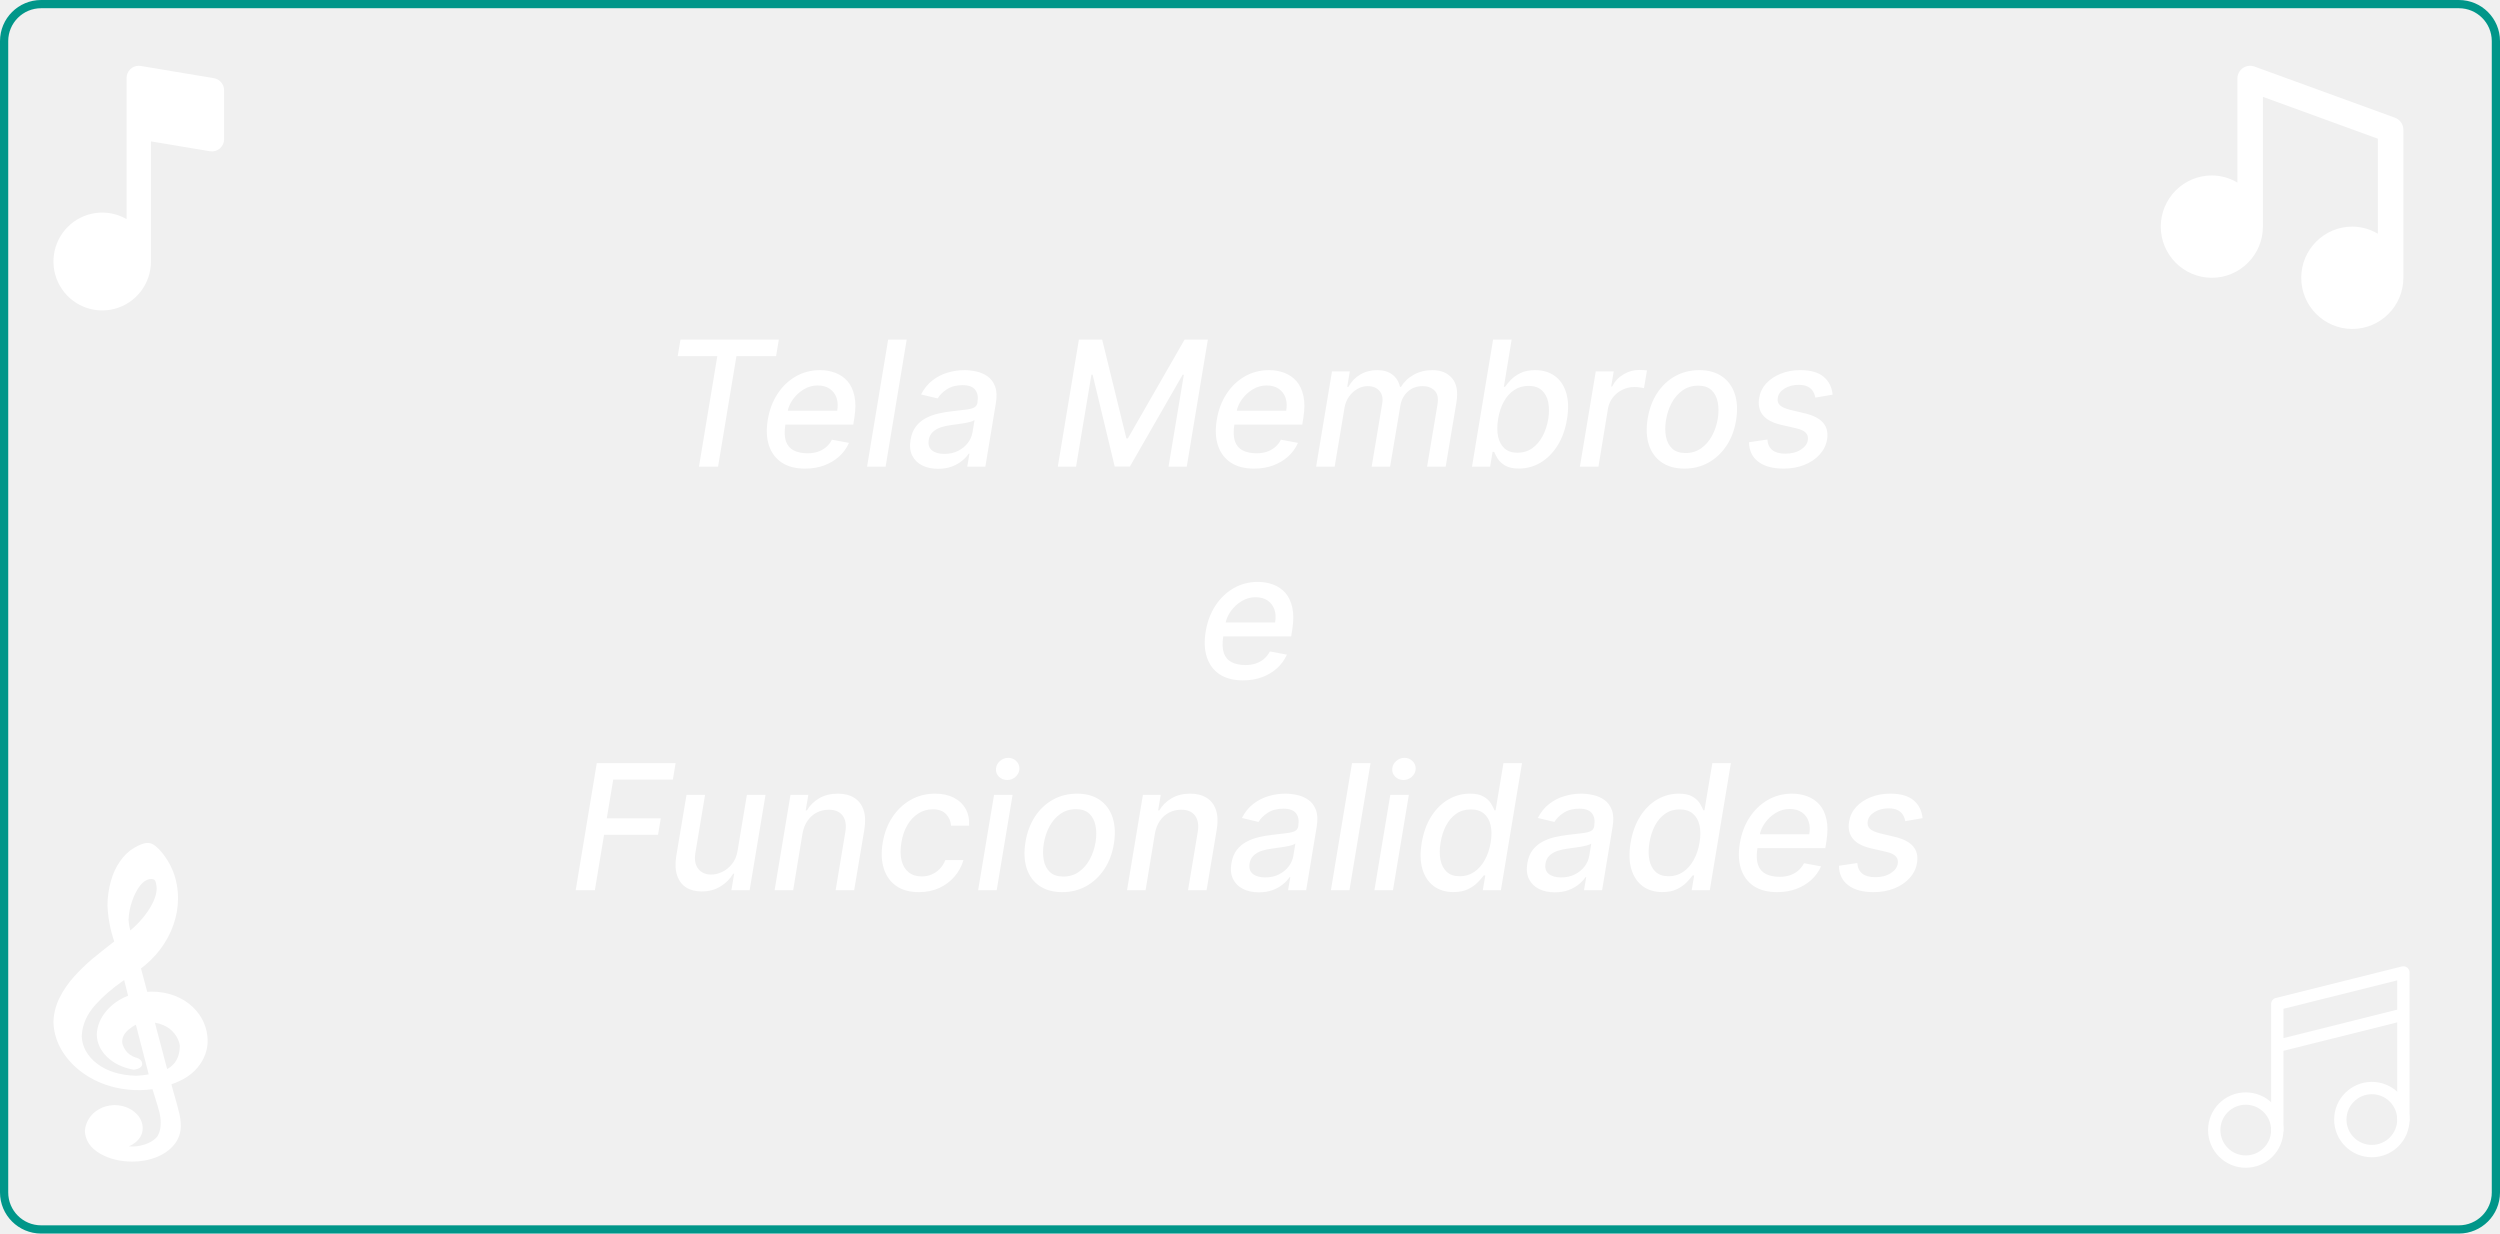
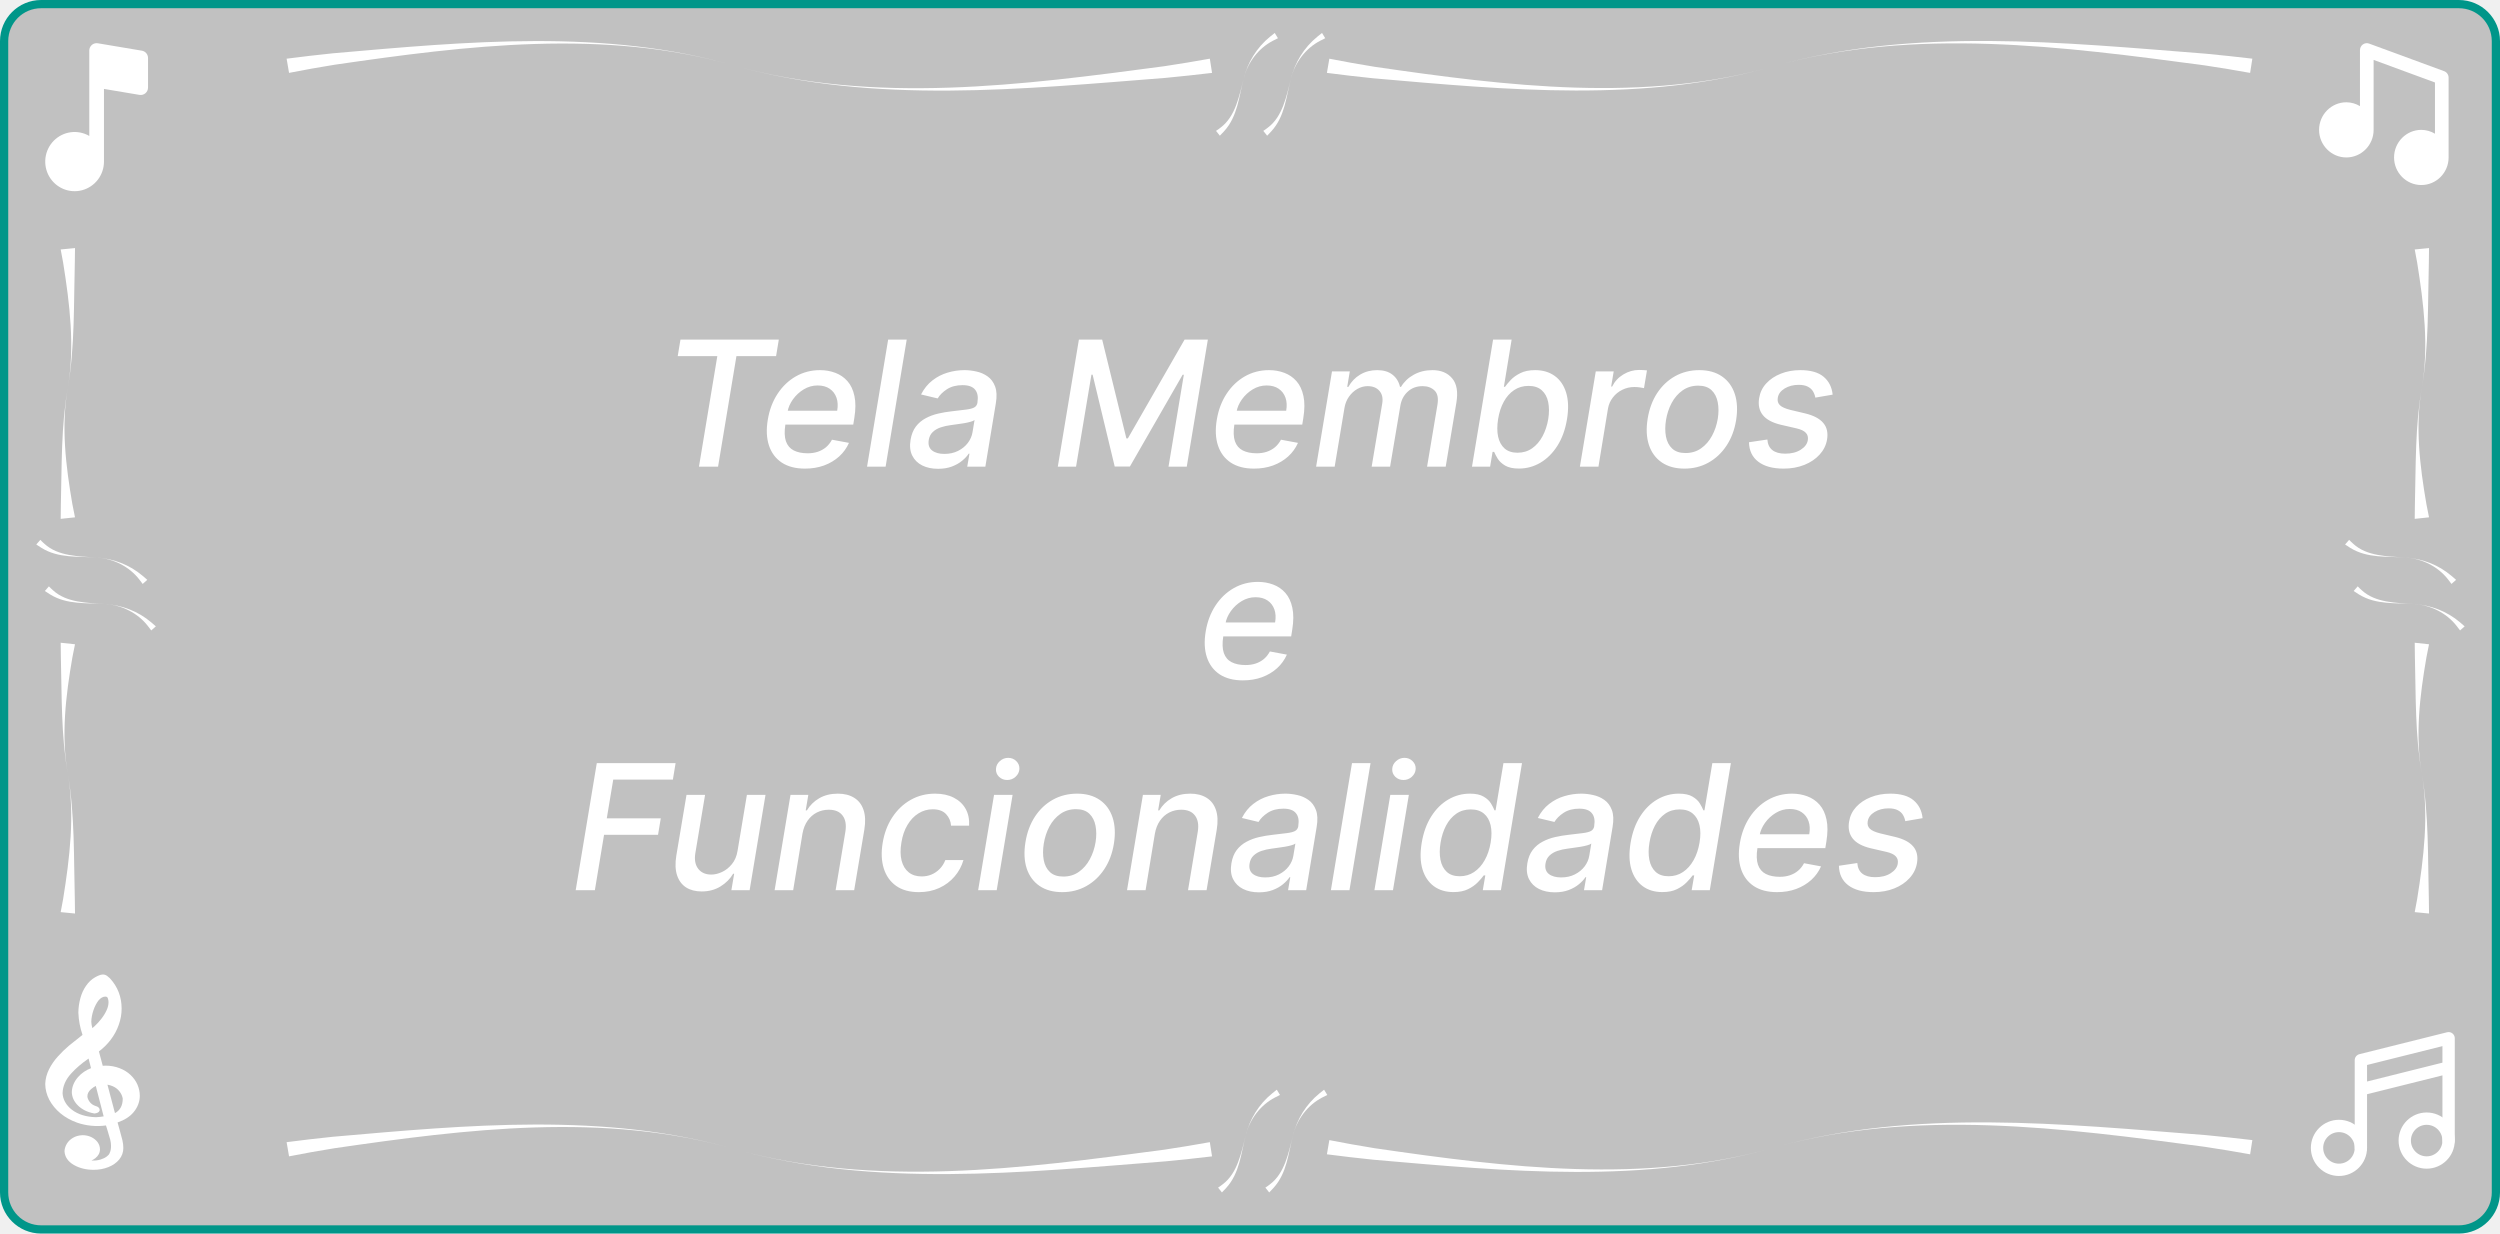
<svg xmlns="http://www.w3.org/2000/svg" width="1216" height="600" viewBox="0 0 1216 600" fill="none">
-   <rect x="2" y="2" width="1212" height="596" rx="18" stroke="#009689" stroke-width="4" />
+   <rect x="2" y="2" width="1212" height="596" rx="18" fill="#050505" fill-opacity="0.2" stroke="#009689" stroke-width="4" />
  <path d="M329.646 173.211L330.975 165.182H378.817L377.489 173.211H358.201L349.266 227H339.97L348.904 173.211H329.646ZM391.54 227.936C386.992 227.936 383.229 226.96 380.251 225.008C377.293 223.036 375.22 220.269 374.033 216.707C372.846 213.125 372.655 208.929 373.459 204.12C374.244 199.371 375.824 195.185 378.198 191.563C380.573 187.941 383.531 185.114 387.073 183.081C390.635 181.049 394.569 180.033 398.875 180.033C401.491 180.033 403.956 180.465 406.27 181.331C408.604 182.196 410.587 183.554 412.217 185.406C413.847 187.257 414.973 189.662 415.597 192.62C416.241 195.558 416.221 199.129 415.537 203.335L415.024 206.535H378.138L379.195 199.773H407.206C407.629 197.399 407.518 195.296 406.874 193.465C406.23 191.614 405.123 190.155 403.554 189.088C402.004 188.022 400.052 187.488 397.698 187.488C395.283 187.488 393.029 188.122 390.936 189.39C388.844 190.658 387.093 192.278 385.684 194.25C384.296 196.202 383.42 198.214 383.058 200.287L382.002 206.474C381.479 209.855 381.569 212.572 382.273 214.624C382.998 216.677 384.266 218.166 386.077 219.092C387.888 220.017 390.152 220.48 392.868 220.48C394.619 220.48 396.239 220.239 397.728 219.756C399.237 219.253 400.575 218.518 401.743 217.552C402.91 216.566 403.886 215.339 404.67 213.87L412.941 215.409C411.834 217.924 410.245 220.128 408.172 222.02C406.099 223.891 403.654 225.35 400.837 226.396C398.04 227.423 394.941 227.936 391.54 227.936ZM441.02 165.182L430.758 227H421.732L431.995 165.182H441.02ZM456.271 228.026C453.333 228.026 450.767 227.483 448.574 226.396C446.381 225.29 444.761 223.69 443.714 221.597C442.668 219.504 442.396 216.938 442.899 213.9C443.342 211.284 444.207 209.131 445.495 207.44C446.803 205.75 448.393 204.412 450.264 203.426C452.136 202.42 454.168 201.665 456.362 201.162C458.555 200.659 460.769 200.287 463.002 200.045C465.82 199.723 468.103 199.451 469.854 199.23C471.625 199.009 472.953 198.667 473.839 198.204C474.724 197.721 475.257 196.936 475.438 195.849V195.638C475.861 193.022 475.479 190.99 474.291 189.541C473.124 188.072 471.092 187.337 468.194 187.337C465.176 187.337 462.64 188.001 460.587 189.33C458.555 190.658 457.056 192.147 456.09 193.797L448 191.865C449.449 189.048 451.291 186.774 453.524 185.043C455.778 183.293 458.243 182.025 460.92 181.24C463.596 180.435 466.333 180.033 469.13 180.033C470.981 180.033 472.903 180.254 474.895 180.697C476.887 181.119 478.698 181.904 480.328 183.051C481.978 184.198 483.206 185.838 484.011 187.971C484.816 190.084 484.936 192.831 484.373 196.212L479.272 227H470.458L471.545 220.661H471.182C470.418 221.828 469.351 222.975 467.983 224.102C466.634 225.229 464.984 226.165 463.032 226.909C461.081 227.654 458.827 228.026 456.271 228.026ZM459.35 220.782C461.865 220.782 464.089 220.289 466.021 219.303C467.973 218.317 469.552 217.029 470.76 215.439C471.967 213.829 472.722 212.109 473.024 210.278L474.02 204.301C473.637 204.623 472.963 204.915 471.997 205.176C471.052 205.438 469.985 205.67 468.798 205.871C467.61 206.072 466.443 206.243 465.296 206.384C464.169 206.525 463.234 206.656 462.489 206.776C460.718 206.998 459.058 207.37 457.509 207.893C455.979 208.416 454.701 209.171 453.675 210.157C452.649 211.123 452.005 212.411 451.743 214.021C451.381 216.254 451.914 217.945 453.343 219.092C454.792 220.219 456.794 220.782 459.35 220.782ZM524.775 165.182H536.094L547.866 213.236H548.591L576.18 165.182H587.499L577.236 227H568.362L575.817 182.266H575.244L549.587 226.909H542.192L531.446 182.236H530.872L523.387 227H514.512L524.775 165.182ZM609.934 227.936C605.386 227.936 601.623 226.96 598.645 225.008C595.686 223.036 593.614 220.269 592.427 216.707C591.239 213.125 591.048 208.929 591.853 204.12C592.638 199.371 594.217 195.185 596.592 191.563C598.967 187.941 601.925 185.114 605.466 183.081C609.028 181.049 612.962 180.033 617.269 180.033C619.885 180.033 622.35 180.465 624.664 181.331C626.998 182.196 628.98 183.554 630.61 185.406C632.24 187.257 633.367 189.662 633.991 192.62C634.635 195.558 634.615 199.129 633.93 203.335L633.417 206.535H596.532L597.588 199.773H625.599C626.022 197.399 625.911 195.296 625.267 193.465C624.624 191.614 623.517 190.155 621.947 189.088C620.398 188.022 618.446 187.488 616.091 187.488C613.677 187.488 611.423 188.122 609.33 189.39C607.237 190.658 605.486 192.278 604.078 194.25C602.689 196.202 601.814 198.214 601.452 200.287L600.395 206.474C599.872 209.855 599.963 212.572 600.667 214.624C601.391 216.677 602.659 218.166 604.47 219.092C606.281 220.017 608.545 220.48 611.262 220.48C613.012 220.48 614.632 220.239 616.121 219.756C617.631 219.253 618.969 218.518 620.136 217.552C621.303 216.566 622.279 215.339 623.064 213.87L631.335 215.409C630.228 217.924 628.638 220.128 626.565 222.02C624.493 223.891 622.048 225.35 619.231 226.396C616.433 227.423 613.334 227.936 609.934 227.936ZM640.156 227L647.883 180.636H656.546L655.279 188.183H655.852C657.261 185.627 659.172 183.635 661.587 182.206C664.022 180.757 666.779 180.033 669.858 180.033C672.916 180.033 675.382 180.757 677.253 182.206C679.145 183.655 680.382 185.647 680.966 188.183H681.449C682.938 185.687 685.02 183.705 687.697 182.236C690.373 180.767 693.382 180.033 696.722 180.033C700.888 180.033 704.087 181.361 706.321 184.017C708.575 186.653 709.259 190.617 708.373 195.91L703.182 227H694.126L699.197 196.755C699.7 193.596 699.217 191.322 697.748 189.933C696.279 188.525 694.358 187.82 691.983 187.82C689.045 187.82 686.61 188.726 684.678 190.537C682.747 192.328 681.559 194.632 681.117 197.449L676.136 227H667.171L672.333 196.181C672.735 193.646 672.273 191.624 670.944 190.114C669.636 188.585 667.725 187.82 665.209 187.82C663.499 187.82 661.839 188.273 660.229 189.179C658.639 190.084 657.281 191.332 656.154 192.922C655.027 194.511 654.293 196.342 653.95 198.415L649.181 227H640.156ZM715.972 227L726.235 165.182H735.26L731.487 188.152H732.031C732.715 187.186 733.65 186.07 734.838 184.802C736.045 183.534 737.605 182.427 739.516 181.482C741.428 180.516 743.823 180.033 746.7 180.033C750.443 180.033 753.623 180.978 756.239 182.87C758.855 184.762 760.706 187.488 761.793 191.05C762.879 194.612 763.01 198.898 762.185 203.909C761.36 208.919 759.811 213.216 757.537 216.798C755.283 220.359 752.536 223.106 749.296 225.038C746.056 226.95 742.565 227.906 738.822 227.906C736.005 227.906 733.781 227.433 732.151 226.487C730.541 225.541 729.334 224.434 728.529 223.167C727.744 221.899 727.151 220.772 726.748 219.786H725.994L724.786 227H715.972ZM728.68 203.818C728.157 207.078 728.157 209.936 728.68 212.391C729.223 214.846 730.28 216.767 731.849 218.156C733.439 219.524 735.522 220.208 738.098 220.208C740.794 220.208 743.169 219.494 745.221 218.065C747.274 216.616 748.964 214.654 750.292 212.179C751.62 209.704 752.546 206.917 753.069 203.818C753.552 200.759 753.542 198.013 753.039 195.578C752.536 193.143 751.49 191.221 749.9 189.812C748.33 188.404 746.187 187.7 743.471 187.7C740.855 187.7 738.53 188.374 736.498 189.722C734.465 191.07 732.785 192.952 731.457 195.366C730.129 197.781 729.203 200.598 728.68 203.818ZM768.456 227L776.183 180.636H784.907L783.669 188.001H784.152C785.4 185.506 787.221 183.544 789.615 182.115C792.01 180.667 794.566 179.942 797.282 179.942C797.866 179.942 798.53 179.962 799.274 180.002C800.019 180.023 800.623 180.073 801.086 180.153L799.637 188.786C799.295 188.686 798.671 188.575 797.765 188.454C796.86 188.313 795.924 188.243 794.958 188.243C792.845 188.243 790.883 188.696 789.072 189.601C787.261 190.487 785.742 191.724 784.514 193.314C783.287 194.884 782.492 196.674 782.13 198.687L777.481 227H768.456ZM819.325 227.936C814.918 227.936 811.235 226.93 808.277 224.917C805.319 222.885 803.236 220.047 802.029 216.405C800.842 212.743 800.64 208.487 801.425 203.637C802.19 198.888 803.729 194.743 806.043 191.201C808.378 187.659 811.295 184.913 814.797 182.961C818.318 181.009 822.232 180.033 826.539 180.033C830.946 180.033 834.618 181.049 837.556 183.081C840.514 185.114 842.597 187.961 843.804 191.624C845.012 195.286 845.223 199.552 844.438 204.422C843.674 209.131 842.114 213.256 839.76 216.798C837.425 220.319 834.508 223.056 831.006 225.008C827.505 226.96 823.611 227.936 819.325 227.936ZM819.838 220.359C822.735 220.359 825.261 219.595 827.414 218.065C829.587 216.536 831.358 214.504 832.727 211.968C834.095 209.433 835.031 206.656 835.534 203.637C835.997 200.719 835.987 198.053 835.504 195.638C835.041 193.203 834.035 191.251 832.485 189.782C830.936 188.313 828.782 187.579 826.026 187.579C823.128 187.579 820.582 188.354 818.389 189.903C816.216 191.432 814.445 193.475 813.076 196.031C811.728 198.586 810.813 201.373 810.33 204.392C809.867 207.289 809.867 209.956 810.33 212.391C810.792 214.805 811.799 216.737 813.348 218.186C814.898 219.635 817.061 220.359 819.838 220.359ZM891.398 191.956L882.977 193.404C882.795 192.338 882.423 191.332 881.86 190.386C881.316 189.44 880.481 188.676 879.354 188.092C878.227 187.488 876.728 187.186 874.857 187.186C872.261 187.186 869.987 187.78 868.035 188.967C866.103 190.155 864.997 191.664 864.715 193.495C864.453 194.984 864.805 196.192 865.771 197.117C866.737 198.023 868.438 198.777 870.872 199.381L877.996 201.071C882.101 202.057 885.039 203.597 886.81 205.69C888.601 207.762 889.225 210.459 888.681 213.779C888.219 216.536 887.011 218.981 885.059 221.114C883.127 223.247 880.652 224.917 877.634 226.125C874.615 227.332 871.255 227.936 867.552 227.936C862.28 227.936 858.175 226.819 855.237 224.585C852.299 222.352 850.79 219.192 850.709 215.107L859.644 213.779C859.805 216.053 860.62 217.774 862.089 218.941C863.578 220.088 865.64 220.661 868.277 220.661C871.295 220.681 873.821 220.047 875.853 218.76C877.885 217.472 879.042 215.912 879.324 214.081C879.566 212.652 879.244 211.465 878.358 210.519C877.493 209.573 875.964 208.849 873.77 208.346L866.284 206.625C862.099 205.639 859.141 204.05 857.41 201.856C855.68 199.663 855.096 196.906 855.659 193.586C856.102 190.869 857.249 188.504 859.1 186.492C860.972 184.46 863.336 182.88 866.194 181.753C869.051 180.606 872.211 180.033 875.672 180.033C880.723 180.033 884.516 181.119 887.051 183.293C889.587 185.446 891.036 188.333 891.398 191.956ZM604.538 330.936C599.99 330.936 596.227 329.96 593.249 328.008C590.291 326.036 588.218 323.269 587.031 319.707C585.844 316.125 585.653 311.929 586.458 307.12C587.242 302.371 588.822 298.185 591.197 294.563C593.571 290.941 596.529 288.114 600.071 286.081C603.633 284.049 607.567 283.033 611.873 283.033C614.489 283.033 616.954 283.465 619.268 284.331C621.603 285.196 623.585 286.554 625.215 288.406C626.845 290.257 627.971 292.662 628.595 295.62C629.239 298.558 629.219 302.129 628.535 306.335L628.022 309.535H591.136L592.193 302.773H620.204C620.627 300.399 620.516 298.296 619.872 296.465C619.228 294.614 618.121 293.155 616.552 292.088C615.002 291.022 613.05 290.488 610.696 290.488C608.281 290.488 606.027 291.122 603.934 292.39C601.842 293.658 600.091 295.278 598.682 297.25C597.294 299.202 596.418 301.214 596.056 303.287L595 309.474C594.477 312.855 594.567 315.572 595.271 317.624C595.996 319.677 597.264 321.166 599.075 322.092C600.886 323.017 603.15 323.48 605.866 323.48C607.617 323.48 609.237 323.239 610.726 322.756C612.235 322.253 613.573 321.518 614.741 320.552C615.908 319.566 616.884 318.339 617.668 316.87L625.939 318.409C624.832 320.924 623.243 323.128 621.17 325.02C619.097 326.891 616.652 328.35 613.835 329.396C611.038 330.423 607.939 330.936 604.538 330.936ZM280.015 433L290.278 371.182H328.613L327.284 379.211H298.277L295.138 398.046H321.398L320.07 406.045H293.81L289.342 433H280.015ZM358.76 413.772L363.287 386.636H372.343L364.615 433H355.741L357.099 424.971H356.616C355.168 427.446 353.115 429.509 350.459 431.159C347.823 432.789 344.764 433.604 341.283 433.604C338.304 433.604 335.779 432.95 333.706 431.642C331.654 430.314 330.195 428.352 329.33 425.756C328.464 423.16 328.343 419.95 328.967 416.127L333.918 386.636H342.943L338.204 415.04C337.701 418.199 338.174 420.715 339.622 422.586C341.071 424.458 343.184 425.393 345.961 425.393C347.652 425.393 349.402 424.971 351.213 424.126C353.024 423.281 354.624 422.003 356.013 420.292C357.421 418.582 358.337 416.408 358.76 413.772ZM390.325 405.472L385.797 433H376.772L384.5 386.636H393.163L391.895 394.183H392.468C393.937 391.707 395.939 389.735 398.475 388.266C401.031 386.777 404.049 386.033 407.53 386.033C410.67 386.033 413.306 386.697 415.439 388.025C417.592 389.333 419.111 391.285 419.997 393.881C420.902 396.477 421.043 399.686 420.419 403.51L415.469 433H406.444L411.183 404.596C411.726 401.236 411.283 398.61 409.855 396.718C408.446 394.806 406.202 393.85 403.123 393.85C401.031 393.85 399.089 394.303 397.298 395.209C395.527 396.114 394.028 397.442 392.8 399.193C391.593 400.924 390.768 403.017 390.325 405.472ZM446.952 433.936C442.444 433.936 438.751 432.92 435.874 430.887C432.996 428.835 430.994 426.007 429.867 422.405C428.74 418.803 428.559 414.678 429.324 410.029C430.088 405.321 431.648 401.165 434.002 397.563C436.377 393.941 439.345 391.114 442.907 389.081C446.489 387.049 450.463 386.033 454.83 386.033C458.351 386.033 461.38 386.687 463.915 387.995C466.451 389.283 468.373 391.094 469.681 393.428C470.989 395.762 471.552 398.489 471.371 401.608H462.587C462.446 399.435 461.641 397.563 460.172 395.994C458.703 394.424 456.54 393.639 453.683 393.639C451.167 393.639 448.853 394.303 446.74 395.631C444.627 396.939 442.846 398.811 441.398 401.246C439.949 403.661 438.963 406.518 438.439 409.818C437.876 413.199 437.906 416.117 438.53 418.572C439.154 421.027 440.301 422.928 441.971 424.277C443.641 425.625 445.744 426.299 448.28 426.299C450.01 426.299 451.62 425.987 453.109 425.363C454.618 424.719 455.947 423.804 457.094 422.616C458.261 421.429 459.166 420 459.81 418.33H468.624C467.759 421.329 466.31 424.005 464.278 426.359C462.265 428.714 459.79 430.565 456.852 431.913C453.914 433.262 450.614 433.936 446.952 433.936ZM475.77 433L483.498 386.636H492.523L484.796 433H475.77ZM489.897 379.392C488.327 379.392 486.999 378.869 485.912 377.822C484.846 376.756 484.353 375.488 484.433 374.019C484.514 372.53 485.138 371.262 486.305 370.216C487.472 369.149 488.83 368.616 490.38 368.616C491.949 368.616 493.267 369.149 494.334 370.216C495.4 371.262 495.904 372.53 495.843 374.019C495.763 375.488 495.139 376.756 493.972 377.822C492.825 378.869 491.466 379.392 489.897 379.392ZM516.678 433.936C512.271 433.936 508.589 432.93 505.631 430.917C502.672 428.885 500.59 426.047 499.382 422.405C498.195 418.743 497.994 414.487 498.779 409.637C499.543 404.888 501.083 400.743 503.397 397.201C505.731 393.659 508.649 390.913 512.15 388.961C515.672 387.009 519.586 386.033 523.892 386.033C528.299 386.033 531.972 387.049 534.91 389.081C537.868 391.114 539.951 393.961 541.158 397.624C542.365 401.286 542.577 405.552 541.792 410.422C541.027 415.131 539.468 419.256 537.113 422.798C534.779 426.319 531.861 429.056 528.36 431.008C524.858 432.96 520.964 433.936 516.678 433.936ZM517.191 426.359C520.089 426.359 522.614 425.595 524.768 424.065C526.941 422.536 528.712 420.504 530.08 417.968C531.448 415.433 532.384 412.656 532.887 409.637C533.35 406.719 533.34 404.053 532.857 401.638C532.394 399.203 531.388 397.251 529.839 395.782C528.289 394.313 526.136 393.579 523.379 393.579C520.481 393.579 517.936 394.354 515.742 395.903C513.569 397.432 511.798 399.475 510.43 402.031C509.082 404.586 508.166 407.373 507.683 410.392C507.22 413.289 507.22 415.956 507.683 418.391C508.146 420.805 509.152 422.737 510.702 424.186C512.251 425.635 514.414 426.359 517.191 426.359ZM561.736 405.472L557.209 433H548.183L555.911 386.636H564.574L563.306 394.183H563.879C565.348 391.707 567.351 389.735 569.886 388.266C572.442 386.777 575.46 386.033 578.942 386.033C582.081 386.033 584.717 386.697 586.85 388.025C589.003 389.333 590.522 391.285 591.408 393.881C592.313 396.477 592.454 399.686 591.83 403.51L586.88 433H577.855L582.594 404.596C583.137 401.236 582.694 398.61 581.266 396.718C579.857 394.806 577.613 393.85 574.535 393.85C572.442 393.85 570.5 394.303 568.709 395.209C566.938 396.114 565.439 397.442 564.211 399.193C563.004 400.924 562.179 403.017 561.736 405.472ZM612.326 434.026C609.388 434.026 606.822 433.483 604.629 432.396C602.435 431.29 600.815 429.69 599.769 427.597C598.723 425.504 598.451 422.938 598.954 419.9C599.397 417.284 600.262 415.131 601.55 413.44C602.858 411.75 604.448 410.412 606.319 409.426C608.19 408.42 610.223 407.665 612.416 407.162C614.61 406.659 616.823 406.287 619.057 406.045C621.874 405.723 624.158 405.451 625.909 405.23C627.68 405.009 629.008 404.667 629.893 404.204C630.779 403.721 631.312 402.936 631.493 401.849V401.638C631.916 399.022 631.533 396.99 630.346 395.541C629.179 394.072 627.146 393.337 624.249 393.337C621.23 393.337 618.695 394.001 616.642 395.33C614.61 396.658 613.111 398.147 612.145 399.797L604.055 397.865C605.504 395.048 607.345 392.774 609.579 391.043C611.833 389.293 614.298 388.025 616.974 387.24C619.651 386.435 622.387 386.033 625.184 386.033C627.036 386.033 628.958 386.254 630.95 386.697C632.942 387.119 634.753 387.904 636.383 389.051C638.033 390.198 639.261 391.838 640.065 393.971C640.87 396.084 640.991 398.831 640.428 402.212L635.326 433H626.513L627.599 426.661H627.237C626.472 427.828 625.406 428.975 624.037 430.102C622.689 431.229 621.039 432.165 619.087 432.909C617.135 433.654 614.881 434.026 612.326 434.026ZM615.405 426.782C617.92 426.782 620.144 426.289 622.075 425.303C624.027 424.317 625.607 423.029 626.814 421.439C628.022 419.829 628.776 418.109 629.078 416.278L630.074 410.301C629.692 410.623 629.018 410.915 628.052 411.176C627.106 411.438 626.04 411.67 624.852 411.871C623.665 412.072 622.498 412.243 621.351 412.384C620.224 412.525 619.288 412.656 618.544 412.776C616.773 412.998 615.113 413.37 613.563 413.893C612.034 414.416 610.756 415.171 609.73 416.157C608.704 417.123 608.06 418.411 607.798 420.021C607.436 422.254 607.969 423.945 609.398 425.092C610.847 426.219 612.849 426.782 615.405 426.782ZM666.636 371.182L656.373 433H647.348L657.61 371.182H666.636ZM668.515 433L676.242 386.636H685.267L677.54 433H668.515ZM682.641 379.392C681.071 379.392 679.743 378.869 678.657 377.822C677.59 376.756 677.097 375.488 677.178 374.019C677.258 372.53 677.882 371.262 679.049 370.216C680.216 369.149 681.574 368.616 683.124 368.616C684.693 368.616 686.012 369.149 687.078 370.216C688.145 371.262 688.648 372.53 688.587 374.019C688.507 375.488 687.883 376.756 686.716 377.822C685.569 378.869 684.211 379.392 682.641 379.392ZM706.977 433.906C703.214 433.906 700.025 432.95 697.409 431.038C694.813 429.106 692.972 426.359 691.885 422.798C690.818 419.216 690.698 414.919 691.523 409.909C692.368 404.898 693.927 400.612 696.201 397.05C698.475 393.488 701.232 390.762 704.472 388.87C707.712 386.978 711.203 386.033 714.946 386.033C717.824 386.033 720.057 386.516 721.647 387.482C723.257 388.427 724.444 389.534 725.209 390.802C725.974 392.07 726.547 393.186 726.929 394.152H727.443L731.276 371.182H740.301L730.038 433H721.224L722.462 425.786H721.707C721.003 426.772 720.027 427.899 718.78 429.167C717.552 430.434 715.982 431.541 714.071 432.487C712.159 433.433 709.795 433.906 706.977 433.906ZM710.026 426.208C712.622 426.208 714.946 425.524 716.999 424.156C719.071 422.767 720.792 420.846 722.16 418.391C723.549 415.936 724.515 413.078 725.058 409.818C725.601 406.598 725.591 403.781 725.028 401.366C724.464 398.952 723.378 397.07 721.768 395.722C720.158 394.374 718.035 393.7 715.399 393.7C712.682 393.7 710.318 394.404 708.305 395.812C706.293 397.221 704.643 399.143 703.355 401.578C702.087 404.013 701.202 406.759 700.699 409.818C700.176 412.917 700.156 415.704 700.639 418.179C701.121 420.654 702.138 422.616 703.687 424.065C705.237 425.494 707.35 426.208 710.026 426.208ZM756.261 434.026C753.323 434.026 750.758 433.483 748.564 432.396C746.371 431.29 744.751 429.69 743.705 427.597C742.658 425.504 742.386 422.938 742.89 419.9C743.332 417.284 744.198 415.131 745.485 413.44C746.793 411.75 748.383 410.412 750.255 409.426C752.126 408.42 754.158 407.665 756.352 407.162C758.545 406.659 760.759 406.287 762.993 406.045C765.81 405.723 768.094 405.451 769.844 405.23C771.615 405.009 772.943 404.667 773.829 404.204C774.714 403.721 775.247 402.936 775.429 401.849V401.638C775.851 399.022 775.469 396.99 774.282 395.541C773.114 394.072 771.082 393.337 768.184 393.337C765.166 393.337 762.63 394.001 760.578 395.33C758.545 396.658 757.046 398.147 756.08 399.797L747.991 397.865C749.44 395.048 751.281 392.774 753.515 391.043C755.768 389.293 758.233 388.025 760.91 387.24C763.586 386.435 766.323 386.033 769.12 386.033C770.971 386.033 772.893 386.254 774.885 386.697C776.877 387.119 778.689 387.904 780.318 389.051C781.969 390.198 783.196 391.838 784.001 393.971C784.806 396.084 784.927 398.831 784.363 402.212L779.262 433H770.448L771.535 426.661H771.173C770.408 427.828 769.341 428.975 767.973 430.102C766.625 431.229 764.975 432.165 763.023 432.909C761.071 433.654 758.817 434.026 756.261 434.026ZM759.34 426.782C761.856 426.782 764.079 426.289 766.011 425.303C767.963 424.317 769.543 423.029 770.75 421.439C771.957 419.829 772.712 418.109 773.014 416.278L774.01 410.301C773.628 410.623 772.953 410.915 771.988 411.176C771.042 411.438 769.975 411.67 768.788 411.871C767.601 412.072 766.434 412.243 765.287 412.384C764.16 412.525 763.224 412.656 762.479 412.776C760.709 412.998 759.048 413.37 757.499 413.893C755.97 414.416 754.692 415.171 753.665 416.157C752.639 417.123 751.995 418.411 751.734 420.021C751.371 422.254 751.905 423.945 753.333 425.092C754.782 426.219 756.785 426.782 759.34 426.782ZM808.579 433.906C804.816 433.906 801.626 432.95 799.01 431.038C796.414 429.106 794.573 426.359 793.487 422.798C792.42 419.216 792.299 414.919 793.124 409.909C793.97 404.898 795.529 400.612 797.803 397.05C800.077 393.488 802.834 390.762 806.074 388.87C809.313 386.978 812.805 386.033 816.548 386.033C819.425 386.033 821.659 386.516 823.249 387.482C824.858 388.427 826.046 389.534 826.81 390.802C827.575 392.07 828.149 393.186 828.531 394.152H829.044L832.878 371.182H841.903L831.64 433H822.826L824.064 425.786H823.309C822.605 426.772 821.629 427.899 820.381 429.167C819.154 430.434 817.584 431.541 815.672 432.487C813.761 433.433 811.396 433.906 808.579 433.906ZM811.628 426.208C814.223 426.208 816.548 425.524 818.6 424.156C820.673 422.767 822.393 420.846 823.762 418.391C825.15 415.936 826.116 413.078 826.659 409.818C827.203 406.598 827.193 403.781 826.629 401.366C826.066 398.952 824.979 397.07 823.369 395.722C821.76 394.374 819.637 393.7 817 393.7C814.284 393.7 811.919 394.404 809.907 395.812C807.895 397.221 806.245 399.143 804.957 401.578C803.689 404.013 802.804 406.759 802.3 409.818C801.777 412.917 801.757 415.704 802.24 418.179C802.723 420.654 803.739 422.616 805.289 424.065C806.838 425.494 808.951 426.208 811.628 426.208ZM864.353 433.936C859.805 433.936 856.042 432.96 853.064 431.008C850.105 429.036 848.033 426.269 846.845 422.707C845.658 419.125 845.467 414.929 846.272 410.12C847.057 405.371 848.636 401.185 851.011 397.563C853.385 393.941 856.344 391.114 859.885 389.081C863.447 387.049 867.381 386.033 871.687 386.033C874.303 386.033 876.769 386.465 879.083 387.331C881.417 388.196 883.399 389.554 885.029 391.406C886.659 393.257 887.786 395.662 888.41 398.62C889.054 401.558 889.034 405.129 888.349 409.335L887.836 412.535H850.951L852.007 405.773H880.018C880.441 403.399 880.33 401.296 879.686 399.465C879.042 397.614 877.936 396.155 876.366 395.088C874.817 394.022 872.865 393.488 870.51 393.488C868.095 393.488 865.842 394.122 863.749 395.39C861.656 396.658 859.905 398.278 858.497 400.25C857.108 402.202 856.233 404.214 855.871 406.287L854.814 412.474C854.291 415.855 854.382 418.572 855.086 420.624C855.81 422.677 857.078 424.166 858.889 425.092C860.7 426.017 862.964 426.48 865.681 426.48C867.431 426.48 869.051 426.239 870.54 425.756C872.05 425.253 873.388 424.518 874.555 423.552C875.722 422.566 876.698 421.339 877.483 419.87L885.754 421.409C884.647 423.924 883.057 426.128 880.984 428.02C878.912 429.891 876.467 431.35 873.649 432.396C870.852 433.423 867.753 433.936 864.353 433.936ZM935.143 397.956L926.722 399.404C926.541 398.338 926.168 397.332 925.605 396.386C925.061 395.44 924.226 394.676 923.099 394.092C921.973 393.488 920.473 393.186 918.602 393.186C916.006 393.186 913.732 393.78 911.78 394.967C909.848 396.155 908.742 397.664 908.46 399.495C908.198 400.984 908.55 402.192 909.516 403.117C910.482 404.023 912.183 404.777 914.618 405.381L921.741 407.071C925.846 408.057 928.784 409.597 930.555 411.69C932.346 413.762 932.97 416.459 932.427 419.779C931.964 422.536 930.756 424.981 928.804 427.114C926.873 429.247 924.397 430.917 921.379 432.125C918.36 433.332 915 433.936 911.297 433.936C906.025 433.936 901.92 432.819 898.982 430.585C896.044 428.352 894.535 425.192 894.454 421.107L903.389 419.779C903.55 422.053 904.365 423.774 905.834 424.941C907.323 426.088 909.386 426.661 912.022 426.661C915.04 426.681 917.566 426.047 919.598 424.76C921.63 423.472 922.788 421.912 923.069 420.081C923.311 418.652 922.989 417.465 922.103 416.519C921.238 415.573 919.709 414.849 917.515 414.346L910.03 412.625C905.844 411.639 902.886 410.05 901.155 407.856C899.425 405.663 898.841 402.906 899.405 399.586C899.847 396.869 900.994 394.504 902.846 392.492C904.717 390.46 907.081 388.88 909.939 387.753C912.796 386.606 915.956 386.033 919.417 386.033C924.468 386.033 928.261 387.119 930.797 389.293C933.332 391.446 934.781 394.333 935.143 397.956Z" fill="white" />
-   <path d="M1075.84 135.112C1089.54 135.112 1100.68 123.95 1100.68 110.224V47.103L1156.58 67.461V113.69C1152.82 111.446 1148.53 110.249 1144.16 110.224C1130.46 110.224 1119.32 121.387 1119.32 135.112C1119.32 148.838 1130.46 160 1144.16 160C1157.86 160 1169 148.838 1169 135.112V63.105C1169 61.829 1168.61 60.584 1167.88 59.539C1167.14 58.494 1166.11 57.7 1164.91 57.263L1096.6 32.375C1095.66 32.033 1094.65 31.923 1093.66 32.053C1092.67 32.184 1091.73 32.551 1090.91 33.124C1090.1 33.697 1089.43 34.459 1088.97 35.346C1088.51 36.233 1088.26 37.218 1088.26 38.218V88.802C1084.51 86.558 1080.22 85.362 1075.84 85.337C1062.14 85.337 1051 96.499 1051 110.224C1051 123.95 1062.14 135.112 1075.84 135.112Z" fill="white" />
-   <path d="M1092.33 565C1100.8 565 1107.67 558.135 1107.67 549.666C1107.67 541.198 1100.8 534.333 1092.33 534.333C1083.86 534.333 1077 541.198 1077 549.666C1077 558.135 1083.86 565 1092.33 565Z" stroke="white" stroke-width="6" stroke-linecap="round" stroke-linejoin="round" />
-   <path d="M1153.67 559.889C1162.13 559.889 1169 553.024 1169 544.556C1169 536.088 1162.13 529.223 1153.67 529.223C1145.2 529.223 1138.33 536.088 1138.33 544.556C1138.33 553.024 1145.2 559.889 1153.67 559.889Z" stroke="white" stroke-width="6" stroke-linecap="round" stroke-linejoin="round" />
-   <path d="M1107.67 549.667V508.778M1107.67 508.778V488.333L1169 473V493.444M1107.67 508.778L1169 493.444M1169 544.556V493.444" stroke="white" stroke-width="6" stroke-linecap="round" stroke-linejoin="round" />
-   <path fill-rule="evenodd" clip-rule="evenodd" d="M67.334 32.002C65.789 32.039 64.32 32.683 63.242 33.796C62.165 34.908 61.565 36.401 61.571 37.952V106.587C57.051 103.968 51.795 102.918 46.62 103.602C41.444 104.286 36.638 106.664 32.947 110.369C29.255 114.073 26.885 118.896 26.203 124.091C25.521 129.285 26.566 134.56 29.176 139.097C31.785 143.635 35.814 147.181 40.636 149.187C45.459 151.193 50.806 151.545 55.848 150.19C60.891 148.835 65.347 145.848 68.525 141.692C71.704 137.536 73.427 132.444 73.429 127.205V68.774L102.099 73.57C102.948 73.712 103.818 73.666 104.647 73.436C105.477 73.207 106.247 72.799 106.903 72.24C107.56 71.682 108.088 70.987 108.45 70.204C108.812 69.42 109 68.567 109 67.703V43.902C108.999 42.494 108.501 41.131 107.593 40.057C106.686 38.983 105.428 38.266 104.044 38.035L68.585 32.103C68.173 32.025 67.753 31.991 67.334 32.002Z" fill="white" />
-   <path d="M99.101 497.303C97.895 494.56 96.068 492.002 93.704 489.748C91.338 487.485 88.366 485.643 84.989 484.345C81.49 482.988 77.618 482.296 73.699 482.328C73.209 482.328 72.513 482.366 71.613 482.442L68.575 471.072C72.143 468.355 75.239 465.293 77.785 461.964C80.629 458.25 82.829 454.203 84.311 449.945C85.844 445.656 86.585 441.429 86.585 437.031C86.585 427.796 83.496 419.754 77.312 413.023C76.637 412.353 75.9 411.721 75.106 411.133C72.861 409.576 70.615 409.326 65.394 412.299C62.716 413.843 60.362 416.071 58.418 418.903C56.412 421.727 54.953 424.893 53.939 428.55C52.855 432.418 52.297 436.363 52.274 440.32C52.504 446.262 53.605 452.165 55.557 457.917C51.169 461.333 47.624 464.187 44.837 466.472C41.675 469.162 38.745 472.008 36.065 474.992C33.201 478.161 30.842 481.582 29.038 485.183C27.173 488.903 26.145 492.84 26 496.825C26.046 501.131 27.111 505.35 29.197 509.384C31.282 513.339 34.266 516.977 38.009 520.127C41.752 523.246 46.254 525.77 51.26 527.555C58.427 530.067 66.416 530.847 74.172 529.792C74.536 531.055 75 532.549 75.562 534.273C76.457 537.11 77.124 539.413 77.557 541.114C77.975 542.83 78.182 544.47 78.178 546.034C78.178 548.406 77.842 550.222 77.056 551.739C76.771 552.625 76.001 553.546 74.77 554.458C73.396 555.475 71.769 556.27 69.988 556.795C67.666 557.534 65.138 557.807 62.642 557.589C63.755 557.127 64.775 556.535 65.702 555.813C68.17 553.87 69.418 551.48 69.418 548.7C69.411 546.736 68.769 544.804 67.549 543.078C66.316 541.428 64.584 540.031 62.499 539.005C60.394 538.019 57.976 537.502 55.512 537.509H55.477C52.559 537.659 50.04 538.365 48.062 539.575C46.007 540.747 44.388 542.283 43.207 544.183C42.062 546.058 41.407 548.087 41.28 550.156C41.508 554.716 43.999 558.422 48.724 561.154C53.192 563.701 58.453 564.999 64.334 564.999C68.402 565.028 72.418 564.295 76.035 562.864C79.613 561.463 82.626 559.337 84.75 556.716C86.859 554.076 87.936 551.055 87.936 547.744C87.936 545.574 87.691 543.534 87.201 541.522C86.527 538.781 85.797 536.049 85.012 533.326C84.414 531.361 83.867 529.388 83.371 527.406C88.871 525.53 93.128 522.806 96.058 519.294C99.331 515.372 101.048 510.8 100.999 506.139C100.975 503.135 100.335 500.153 99.101 497.303ZM81.307 520.009L75.34 497.43C76.822 497.673 78.203 498.076 79.484 498.641C81.741 499.623 83.49 500.96 84.87 502.754C86.243 504.464 87.104 506.428 87.469 508.467C87.469 513.931 85.451 517.742 81.307 520.009ZM74.707 438.276C73.615 440.689 72.196 443.007 70.473 445.192C68.869 447.291 67.041 449.285 65.007 451.151C64.479 451.634 63.931 452.105 63.365 452.563C62.897 450.881 62.613 449.172 62.516 447.454C62.63 444.371 63.214 441.308 64.255 438.329C65.224 435.43 66.58 432.808 68.216 430.629C69.96 428.574 71.753 427.543 73.596 427.537C74.251 427.537 74.713 427.66 75.072 427.919C75.471 428.23 75.75 428.831 75.927 429.91C76.098 430.493 76.195 431.238 76.195 432.076C76.195 434.019 75.693 436.101 74.707 438.276ZM46.524 488.612C50.245 484.477 54.799 480.557 60.379 476.694L62.311 484.319C58.225 485.907 54.782 488.266 52.046 491.379C48.921 494.895 47.194 499.035 47.077 503.293C47.173 507.297 48.838 510.906 52.041 514.041C55.151 517.095 59.505 519.257 64.403 520.18L65.087 520.311L65.782 520.184C68.843 519.627 69.168 518.119 69.168 517.496C69.168 515.983 67.891 514.773 65.868 514.339C63.868 513.668 62.221 512.496 61.194 511.015C60.043 509.401 59.433 507.889 59.433 506.656C59.433 504.569 60.402 502.697 62.374 500.943C63.593 499.882 64.836 499.045 66.101 498.435L72.331 522.587C70.367 522.918 68.374 523.141 66.369 523.254C58.481 523.056 52.018 521.061 47.168 517.334C44.833 515.55 42.978 513.43 41.708 511.094C40.517 508.889 39.856 506.535 39.758 504.148C39.924 498.579 42.203 493.348 46.524 488.612Z" fill="white" />
+   <path d="M1141.26 76.584C1148.58 76.584 1154.53 70.567 1154.53 63.168V29.141L1184.37 40.116V65.036C1182.36 63.826 1180.07 63.181 1177.74 63.168C1170.42 63.168 1164.47 69.185 1164.47 76.584C1164.47 83.983 1170.42 90 1177.74 90C1185.05 90 1191 83.983 1191 76.584V37.768C1191 37.08 1190.79 36.409 1190.4 35.845C1190.01 35.282 1189.46 34.854 1188.82 34.618L1152.34 21.202C1151.84 21.018 1151.31 20.958 1150.78 21.029C1150.25 21.099 1149.75 21.297 1149.31 21.606C1148.87 21.915 1148.52 22.326 1148.27 22.804C1148.02 23.282 1147.9 23.813 1147.89 24.352V51.62C1145.89 50.41 1143.6 49.765 1141.26 49.752C1133.95 49.752 1128 55.769 1128 63.168C1128 70.567 1133.95 76.584 1141.26 76.584Z" fill="white" />
+   <path d="M1137.67 569C1143.56 569 1148.33 564.224 1148.33 558.333C1148.33 552.442 1143.56 547.667 1137.67 547.667C1131.78 547.667 1127 552.442 1127 558.333C1127 564.224 1131.78 569 1137.67 569Z" stroke="white" stroke-width="6" stroke-linecap="round" stroke-linejoin="round" />
+   <path d="M1180.33 565.445C1186.22 565.445 1191 560.669 1191 554.778C1191 548.887 1186.22 544.111 1180.33 544.111C1174.44 544.111 1169.67 548.887 1169.67 554.778C1169.67 560.669 1174.44 565.445 1180.33 565.445Z" stroke="white" stroke-width="6" stroke-linecap="round" stroke-linejoin="round" />
+   <path d="M1148.33 558.333V529.889M1148.33 529.889V515.667L1191 505V519.222M1148.33 529.889L1191 519.222M1191 554.778V519.222" stroke="white" stroke-width="6" stroke-linecap="round" stroke-linejoin="round" />
+   <path fill-rule="evenodd" clip-rule="evenodd" d="M46.9 21.001C45.969 21.024 45.084 21.413 44.435 22.087C43.786 22.76 43.425 23.663 43.429 24.601V66.129C40.705 64.543 37.539 63.909 34.422 64.322C31.304 64.736 28.409 66.175 26.185 68.416C23.961 70.658 22.533 73.576 22.122 76.719C21.712 79.862 22.341 83.053 23.913 85.798C25.485 88.544 27.912 90.69 30.817 91.903C33.722 93.117 36.943 93.33 39.981 92.51C43.018 91.69 45.703 89.883 47.618 87.368C49.532 84.854 50.571 81.773 50.571 78.603V43.25L67.843 46.151C68.354 46.237 68.878 46.21 69.378 46.071C69.878 45.932 70.341 45.685 70.737 45.347C71.133 45.009 71.45 44.589 71.669 44.115C71.887 43.641 72 43.124 72 42.602V28.201C72 27.349 71.699 26.525 71.153 25.875C70.606 25.225 69.848 24.791 69.014 24.652L47.654 21.062C47.405 21.015 47.153 20.995 46.9 21.001Z" fill="white" />
+   <path d="M66.835 527.508C66.096 525.827 64.975 524.259 63.525 522.878C62.074 521.491 60.251 520.362 58.18 519.567C56.033 518.735 53.659 518.311 51.255 518.33C50.955 518.33 50.528 518.354 49.976 518.4L48.113 511.431C50.301 509.766 52.2 507.89 53.762 505.849C55.506 503.573 56.855 501.092 57.764 498.482C58.704 495.854 59.159 493.263 59.159 490.567C59.159 484.907 57.264 479.978 53.471 475.853C53.057 475.442 52.605 475.055 52.119 474.694C50.741 473.74 49.364 473.587 46.162 475.409C44.519 476.355 43.075 477.721 41.883 479.457C40.653 481.188 39.758 483.128 39.136 485.37C38.471 487.74 38.129 490.158 38.115 492.583C38.256 496.225 38.931 499.843 40.129 503.368C37.437 505.462 35.263 507.212 33.553 508.612C31.614 510.261 29.817 512.005 28.173 513.834C26.417 515.776 24.97 517.873 23.863 520.08C22.719 522.36 22.089 524.773 22 527.215C22.028 529.855 22.682 532.44 23.961 534.913C25.24 537.337 27.07 539.566 29.365 541.497C31.661 543.409 34.422 544.956 37.493 546.05C41.889 547.589 46.789 548.067 51.545 547.421C51.769 548.195 52.053 549.11 52.398 550.168C52.947 551.906 53.356 553.317 53.622 554.36C53.878 555.412 54.005 556.417 54.003 557.376C54.003 558.83 53.797 559.942 53.314 560.872C53.139 561.415 52.667 561.98 51.912 562.539C51.069 563.162 50.072 563.649 48.98 563.971C47.556 564.424 46.005 564.592 44.474 564.457C45.156 564.174 45.782 563.812 46.351 563.369C47.864 562.178 48.63 560.714 48.63 559.01C48.625 557.806 48.231 556.622 47.483 555.564C46.727 554.553 45.665 553.696 44.386 553.067C43.095 552.463 41.612 552.146 40.1 552.151H40.08C38.29 552.242 36.745 552.675 35.532 553.417C34.271 554.135 33.278 555.077 32.553 556.241C31.851 557.39 31.45 558.634 31.372 559.902C31.512 562.697 33.039 564.968 35.937 566.642C38.678 568.204 41.904 569 45.512 569C48.007 569.017 50.47 568.568 52.688 567.691C54.883 566.832 56.731 565.529 58.033 563.923C59.327 562.305 59.987 560.453 59.987 558.424C59.987 557.093 59.837 555.844 59.536 554.61C59.123 552.93 58.675 551.256 58.194 549.587C57.828 548.383 57.492 547.173 57.187 545.959C60.561 544.808 63.172 543.139 64.969 540.987C66.976 538.583 68.03 535.781 67.999 532.924C67.985 531.083 67.592 529.255 66.835 527.508ZM55.922 541.425L52.262 527.586C53.171 527.735 54.018 527.982 54.803 528.328C56.188 528.93 57.261 529.75 58.107 530.849C58.949 531.897 59.477 533.101 59.701 534.351C59.701 537.7 58.463 540.035 55.922 541.425ZM51.874 491.331C51.204 492.81 50.334 494.23 49.277 495.569C48.293 496.856 47.172 498.078 45.924 499.221C45.6 499.518 45.265 499.806 44.917 500.087C44.63 499.056 44.456 498.009 44.397 496.956C44.467 495.066 44.824 493.189 45.463 491.363C46.057 489.586 46.889 487.979 47.892 486.644C48.962 485.384 50.062 484.752 51.192 484.749C51.594 484.749 51.877 484.824 52.098 484.983C52.342 485.173 52.514 485.542 52.622 486.203C52.727 486.56 52.786 487.017 52.786 487.53C52.786 488.721 52.479 489.998 51.874 491.331ZM34.588 522.182C36.87 519.647 39.664 517.244 43.086 514.877L44.271 519.55C41.764 520.523 39.653 521.969 37.975 523.877C36.058 526.032 34.999 528.57 34.927 531.18C34.986 533.633 36.007 535.845 37.972 537.767C39.88 539.639 42.55 540.964 45.554 541.53L45.973 541.61L46.4 541.532C48.277 541.191 48.476 540.266 48.476 539.885C48.476 538.958 47.693 538.216 46.452 537.95C45.225 537.538 44.216 536.82 43.586 535.913C42.88 534.923 42.505 533.996 42.505 533.241C42.505 531.962 43.1 530.814 44.309 529.739C45.057 529.089 45.819 528.576 46.596 528.202L50.416 543.005C49.212 543.208 47.99 543.345 46.76 543.414C41.922 543.293 37.958 542.07 34.983 539.785C33.551 538.692 32.413 537.392 31.634 535.961C30.904 534.609 30.499 533.167 30.439 531.704C30.54 528.29 31.938 525.084 34.588 522.182Z" fill="white" />
+   <path d="M139.41 28.55C139.803 30.85 140.197 33.15 140.59 35.45C147.742 34.019 155.268 32.709 162.686 31.501C226.916 22.161 294.054 13.703 357.423 31.974C357.449 31.982 357.475 31.991 357.501 32C425.447 50.882 497.264 43.334 567.017 37.87C574.502 37.146 582.19 36.344 589.539 35.458C589.18 33.153 588.82 30.847 588.461 28.542C581.339 29.851 573.697 31.082 566.315 32.206C497.36 41.406 425.51 50.889 357.501 32C357.475 31.991 357.449 31.982 357.423 31.974C294.119 13.715 227.035 20.255 161.944 25.921C154.408 26.709 146.83 27.563 139.41 28.55Z" fill="white" />
+   <path d="M29.52 252.371C31.84 252.124 34.16 251.876 36.48 251.629C36.026 249.579 35.601 247.389 35.206 245.242C31.989 226.578 29.654 207.34 32.998 188.551C32.999 188.548 32.999 188.545 33 188.542C36.448 168.44 35.835 147.854 36.399 127.304C36.433 125.102 36.463 122.85 36.484 120.662C34.161 120.887 31.839 121.113 29.516 121.338C29.937 123.383 30.337 125.606 30.707 127.744C33.923 147.793 36.451 168.401 33 188.542C32.999 188.545 32.999 188.548 32.998 188.551C29.658 207.301 30.101 226.502 29.596 245.707C29.564 247.929 29.532 250.151 29.52 252.371Z" fill="white" />
+   <path d="M1174.52 252.371C1176.84 252.124 1179.16 251.876 1181.48 251.629C1181.03 249.579 1180.6 247.389 1180.21 245.242C1176.99 226.578 1174.65 207.34 1178 188.551C1178 188.548 1178 188.545 1178 188.542C1181.45 168.44 1180.84 147.854 1181.4 127.304C1181.43 125.102 1181.46 122.85 1181.48 120.662C1179.16 120.887 1176.84 121.113 1174.52 121.338C1174.94 123.383 1175.34 125.606 1175.71 127.744C1178.92 147.793 1181.45 168.401 1178 188.542C1178 188.545 1178 188.548 1178 188.551C1174.66 207.301 1175.1 226.502 1174.6 245.707C1174.56 247.929 1174.53 250.151 1174.52 252.371Z" fill="white" />
+   <path d="M29.52 312.629C31.84 312.876 34.16 313.124 36.48 313.371C36.026 315.421 35.601 317.611 35.206 319.758C31.989 338.422 29.654 357.66 32.998 376.449C32.999 376.452 32.999 376.455 33 376.458C36.448 396.56 35.835 417.146 36.399 437.696C36.433 439.898 36.463 442.15 36.484 444.338C34.161 444.113 31.839 443.887 29.516 443.662C29.937 441.617 30.337 439.394 30.707 437.256C33.923 417.207 36.451 396.599 33 376.458C32.999 376.455 32.999 376.452 32.998 376.449C29.658 357.699 30.101 338.498 29.596 319.293C29.564 317.071 29.532 314.849 29.52 312.629Z" fill="white" />
+   <path d="M1174.52 312.629C1176.84 312.876 1179.16 313.124 1181.48 313.371C1181.03 315.421 1180.6 317.611 1180.21 319.758C1176.99 338.422 1174.65 357.66 1178 376.449C1178 376.452 1178 376.455 1178 376.458C1181.45 396.56 1180.84 417.146 1181.4 437.696C1181.43 439.898 1181.46 442.15 1181.48 444.338C1179.16 444.113 1176.84 443.887 1174.52 443.662C1174.94 441.617 1175.34 439.394 1175.71 437.256C1178.92 417.207 1181.45 396.599 1178 376.458C1178 376.455 1178 376.452 1178 376.449C1174.66 357.699 1175.1 338.498 1174.6 319.293C1174.56 317.071 1174.53 314.849 1174.52 312.629Z" fill="white" />
+   <path d="M139.41 555.55C139.803 557.85 140.197 560.15 140.59 562.45C147.742 561.019 155.268 559.709 162.686 558.501C226.916 549.161 294.054 540.703 357.423 558.973C357.449 558.982 357.475 558.991 357.501 559C425.447 577.882 497.264 570.334 567.017 564.87C574.502 564.146 582.19 563.344 589.539 562.458C589.18 560.153 588.82 557.847 588.461 555.542C581.339 556.851 573.697 558.082 566.315 559.206C497.36 568.406 425.51 577.889 357.501 559C357.475 558.991 357.449 558.982 357.423 558.973C294.119 540.715 227.035 547.255 161.944 552.921C154.408 553.709 146.83 554.563 139.41 555.55Z" fill="white" />
+   <path d="M645.41 35.45C645.803 33.15 646.197 30.85 646.59 28.55C653.742 29.981 661.268 31.291 668.686 32.499C732.916 41.839 800.054 50.297 863.423 32.026C863.449 32.018 863.475 32.009 863.501 32C931.447 13.118 1003.26 20.666 1073.02 26.13C1080.5 26.854 1088.19 27.656 1095.54 28.542C1095.18 30.847 1094.82 33.153 1094.46 35.458C1087.34 34.149 1079.7 32.918 1072.31 31.794C1003.36 22.594 931.51 13.111 863.501 32C863.475 32.009 863.449 32.018 863.423 32.026C800.119 50.285 733.035 43.745 667.944 38.079C660.408 37.291 652.83 36.437 645.41 35.45Z" fill="white" />
+   <path d="M645.41 561.45C645.803 559.15 646.197 556.85 646.59 554.55C653.742 555.981 661.268 557.291 668.686 558.499C732.916 567.839 800.054 576.297 863.423 558.027C863.449 558.018 863.475 558.009 863.501 558C931.447 539.118 1003.26 546.666 1073.02 552.13C1080.5 552.854 1088.19 553.656 1095.54 554.542C1095.18 556.847 1094.82 559.153 1094.46 561.458C1087.34 560.149 1079.7 558.918 1072.31 557.794C1003.36 548.594 931.51 539.111 863.501 558C863.475 558.009 863.449 558.018 863.423 558.027C800.119 576.285 733.035 569.745 667.944 564.079C660.408 563.291 652.83 562.437 645.41 561.45Z" fill="white" />
+   <path d="M621.587 18.593C621.069 17.737 620.552 16.881 620.034 16.026C619.218 16.644 618.479 17.24 617.723 17.879C611.236 23.151 606.861 30.433 604.928 38.234C602.702 46.857 600.906 56.66 593.704 62.06C592.973 62.648 592.264 63.149 591.472 63.66C592.095 64.442 592.718 65.224 593.341 66.006C594.089 65.288 594.742 64.595 595.416 63.823C602.035 56.561 602.617 46.906 604.928 38.234C606.85 30.386 612.094 23.497 619.089 19.851C619.909 19.398 620.712 18.999 621.587 18.593Z" fill="white" />
+   <path d="M622.587 532.593C622.069 531.737 621.552 530.881 621.034 530.026C620.218 530.644 619.479 531.24 618.723 531.879C612.236 537.151 607.861 544.433 605.928 552.234C603.702 560.857 601.906 570.66 594.704 576.06C593.973 576.649 593.264 577.149 592.472 577.66C593.095 578.442 593.718 579.224 594.341 580.006C595.089 579.288 595.742 578.595 596.416 577.823C603.035 570.561 603.617 560.906 605.928 552.234C607.85 544.386 613.094 537.497 620.089 533.851C620.909 533.398 621.712 532.999 622.587 532.593Z" fill="white" />
+   <path d="M69.398 284.028C70.146 283.364 70.894 282.7 71.642 282.036C70.886 281.345 70.165 280.727 69.401 280.099C63.04 274.675 55.086 271.692 47.064 271.204C38.181 270.578 28.215 270.588 21.598 264.483C20.887 263.871 20.267 263.265 19.62 262.578C18.964 263.333 18.308 264.087 17.652 264.842C18.494 265.447 19.293 265.964 20.175 266.486C28.516 271.68 38.117 270.503 47.064 271.204C55.13 271.673 62.856 275.582 67.709 281.8C68.302 282.524 68.84 283.241 69.398 284.028Z" fill="white" />
+   <path d="M1192.4 284.028C1193.15 283.364 1193.89 282.7 1194.64 282.036C1193.89 281.345 1193.17 280.727 1192.4 280.099C1186.04 274.675 1178.09 271.692 1170.06 271.204C1161.18 270.578 1151.21 270.588 1144.6 264.483C1143.89 263.871 1143.27 263.265 1142.62 262.578C1141.96 263.333 1141.31 264.087 1140.65 264.842C1141.49 265.447 1142.29 265.964 1143.17 266.486C1151.52 271.68 1161.12 270.503 1170.06 271.204C1178.13 271.673 1185.86 275.582 1190.71 281.8C1191.3 282.524 1191.84 283.241 1192.4 284.028Z" fill="white" />
+   <path d="M644.587 18.593C644.069 17.737 643.552 16.881 643.034 16.026C642.218 16.644 641.479 17.24 640.723 17.879C634.236 23.151 629.861 30.433 627.928 38.234C625.702 46.857 623.906 56.66 616.704 62.06C615.973 62.648 615.264 63.149 614.472 63.66C615.095 64.442 615.718 65.224 616.341 66.006C617.089 65.288 617.742 64.595 618.416 63.823C625.035 56.561 625.617 46.906 627.928 38.234C629.85 30.386 635.094 23.497 642.089 19.851C642.909 19.398 643.712 18.999 644.587 18.593Z" fill="white" />
+   <path d="M645.587 532.593C645.069 531.737 644.552 530.881 644.034 530.026C643.218 530.644 642.479 531.24 641.723 531.879C635.236 537.151 630.861 544.433 628.928 552.234C626.702 560.857 624.906 570.66 617.704 576.06C616.973 576.649 616.264 577.149 615.472 577.66C616.095 578.442 616.718 579.224 617.341 580.006C618.089 579.288 618.742 578.595 619.416 577.823C626.035 570.561 626.617 560.906 628.928 552.234C630.85 544.386 636.094 537.497 643.089 533.851C643.909 533.398 644.712 532.999 645.587 532.593Z" fill="white" />
+   <path d="M73.566 306.647C74.314 305.983 75.062 305.319 75.81 304.656C75.054 303.964 74.333 303.346 73.569 302.718C67.208 297.294 59.254 294.311 51.232 293.823C42.349 293.197 32.382 293.207 25.766 287.102C25.055 286.49 24.435 285.884 23.788 285.197C23.132 285.952 22.476 286.707 21.82 287.461C22.662 288.066 23.461 288.583 24.343 289.106C32.684 294.299 42.285 293.122 51.232 293.823C59.298 294.292 67.024 298.201 71.876 304.419C72.47 305.143 73.008 305.86 73.566 306.647Z" fill="white" />
+   <path d="M1196.57 306.647C1197.31 305.983 1198.06 305.319 1198.81 304.656C1198.05 303.964 1197.33 303.346 1196.57 302.718C1190.21 297.294 1182.25 294.311 1174.23 293.823C1165.35 293.197 1155.38 293.207 1148.77 287.102C1148.06 286.49 1147.43 285.884 1146.79 285.197C1146.13 285.952 1145.48 286.707 1144.82 287.461C1145.66 288.066 1146.46 288.583 1147.34 289.106C1155.68 294.299 1165.28 293.122 1174.23 293.823C1182.3 294.292 1190.02 298.201 1194.88 304.419C1195.47 305.143 1196.01 305.86 1196.57 306.647Z" fill="white" />
</svg>
